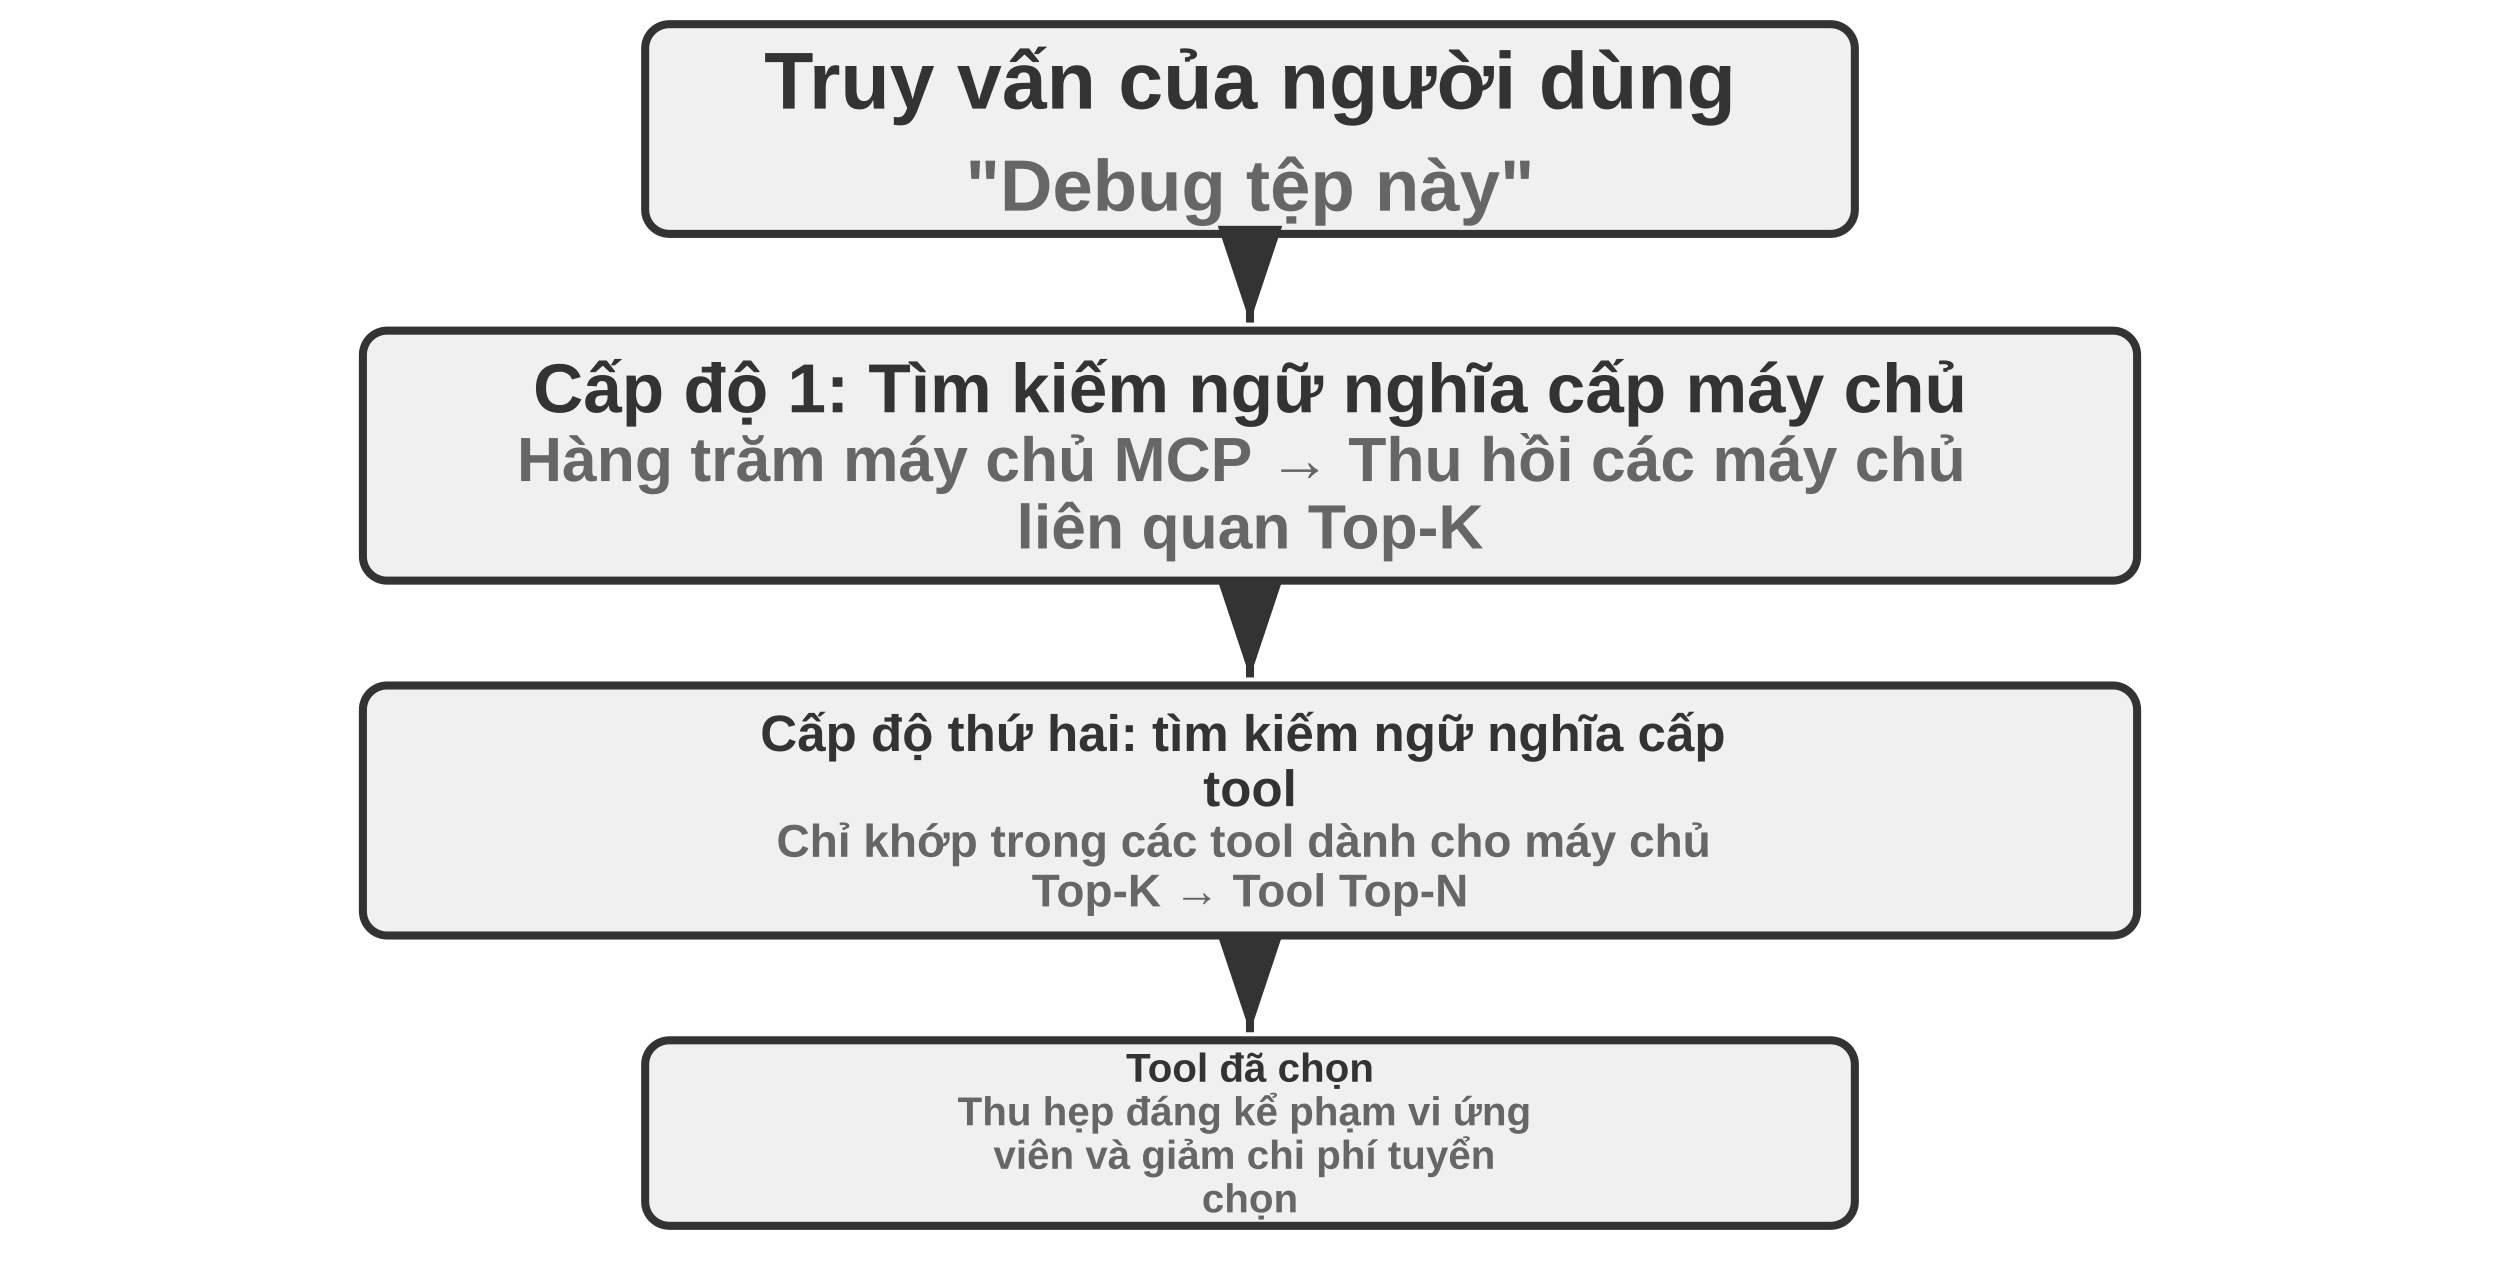
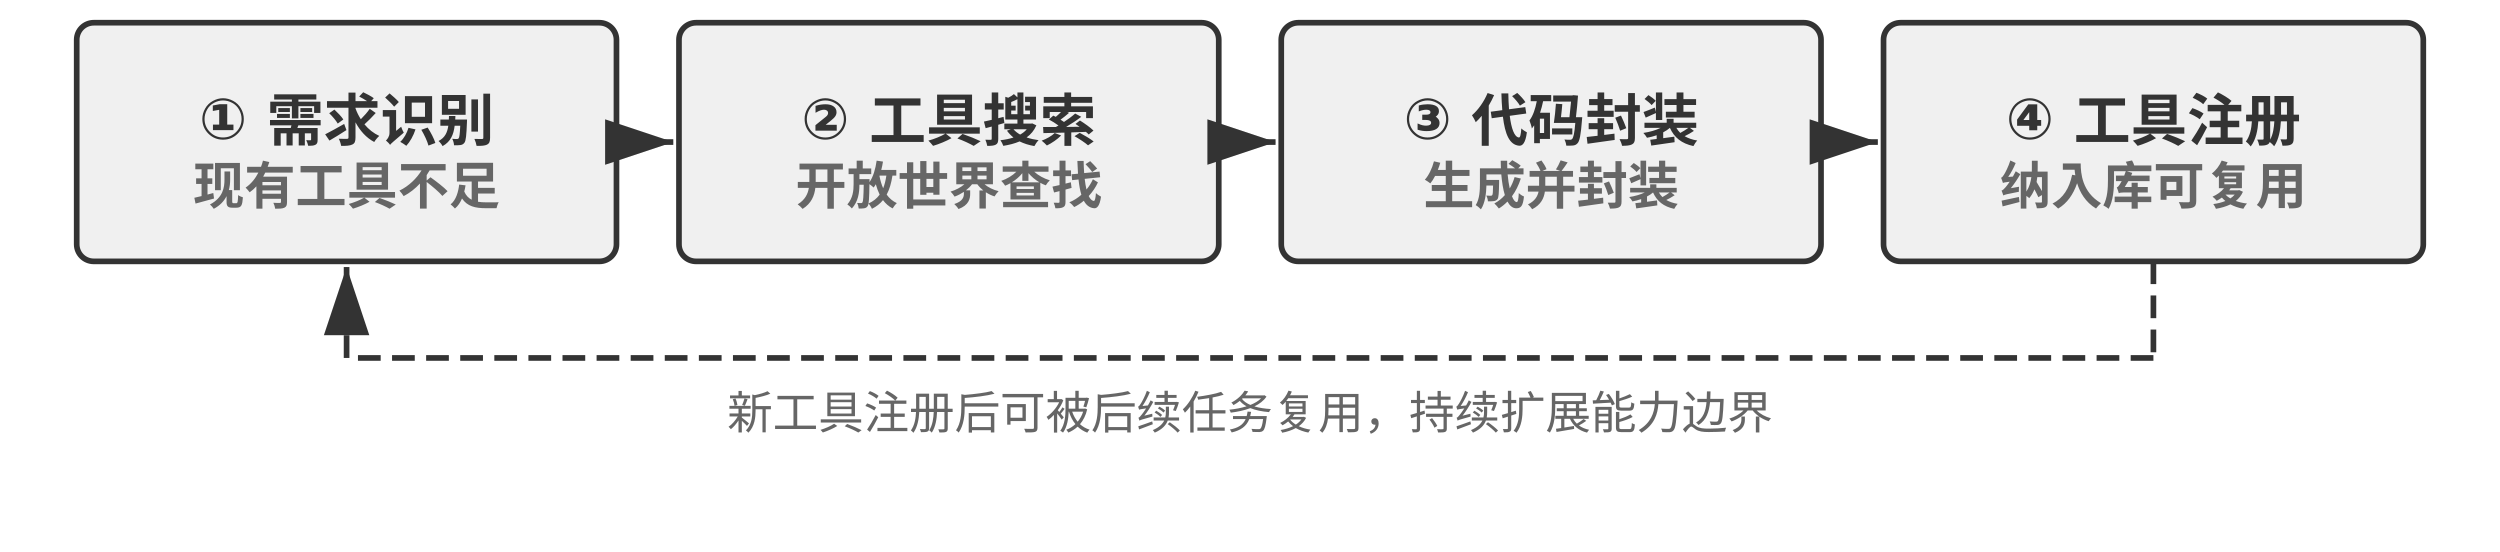
- <svg xmlns="http://www.w3.org/2000/svg" viewBox="0 40 620 314" width="620" height="314" style="background:#ffffff">
+ <svg xmlns="http://www.w3.org/2000/svg" viewBox="0 40 880 194" width="880" height="194" style="background:#ffffff">
  <defs>
    <marker id="ah" markerWidth="12" markerHeight="8" refX="12" refY="4" orient="auto">
      <polygon points="0 0, 12 4, 0 8" fill="#333333" />
    </marker>
    <marker id="ah-light" markerWidth="12" markerHeight="8" refX="12" refY="4" orient="auto">
      <polygon points="0 0, 12 4, 0 8" fill="#999999" />
    </marker>
  </defs>
-   <rect x="160.0" y="46" width="300" height="52" rx="6" fill="#f0f0f0" stroke="#333333" stroke-width="2" />
-   <text x="310.0" y="60.0" font-family="Arial, 'Helvetica Neue', Helvetica, 'PingFang SC', 'Microsoft YaHei', sans-serif" font-size="20" fill="#333333" text-anchor="middle" dominant-baseline="central" font-weight="bold">Truy vấn của người dùng</text>
-   <text x="310.0" y="86.0" font-family="Arial, 'Helvetica Neue', Helvetica, 'PingFang SC', 'Microsoft YaHei', sans-serif" font-size="18" fill="#666666" text-anchor="middle" dominant-baseline="central" font-weight="bold">"Debug tệp này"</text>
-   <line x1="310.0" y1="100" x2="310.0" y2="120" stroke="#333333" stroke-width="2" marker-end="url(#ah)" />
-   <rect x="90.0" y="122" width="440" height="62" rx="6" fill="#f0f0f0" stroke="#333333" stroke-width="2" />
-   <text x="310.0" y="136.28" font-family="Arial, 'Helvetica Neue', Helvetica, 'PingFang SC', 'Microsoft YaHei', sans-serif" font-size="17.2" fill="#333333" text-anchor="middle" dominant-baseline="central" font-weight="bold">Cấp độ 1: Tìm kiếm ngữ nghĩa cấp máy chủ</text>
-   <text x="310.0" y="0" font-family="Arial, 'Helvetica Neue', Helvetica, 'PingFang SC', 'Microsoft YaHei', sans-serif" font-size="15.48" fill="#666666" text-anchor="middle" dominant-baseline="central" font-weight="bold">
-     <tspan x="310" dy="153.93">Hàng trăm máy chủ MCP → Thu hồi các máy chủ</tspan>
-     <tspan x="310" dy="16.72">liên quan Top-K</tspan>
-   </text>
-   <line x1="310.0" y1="186" x2="310.0" y2="208" stroke="#333333" stroke-width="2" marker-end="url(#ah)" />
-   <rect x="90.0" y="210" width="440" height="62" rx="6" fill="#f0f0f0" stroke="#333333" stroke-width="2" />
-   <text x="310.0" y="0" font-family="Arial, 'Helvetica Neue', Helvetica, 'PingFang SC', 'Microsoft YaHei', sans-serif" font-size="12.67" fill="#333333" text-anchor="middle" dominant-baseline="central" font-weight="bold">
-     <tspan x="310" dy="221.85">Cấp độ thứ hai: tìm kiếm ngữ nghĩa cấp</tspan>
-     <tspan x="310" dy="13.68">tool</tspan>
-   </text>
-   <text x="310.0" y="0" font-family="Arial, 'Helvetica Neue', Helvetica, 'PingFang SC', 'Microsoft YaHei', sans-serif" font-size="11.4" fill="#666666" text-anchor="middle" dominant-baseline="central" font-weight="bold">
-     <tspan x="310" dy="248.53">Chỉ khớp trong các tool dành cho máy chủ</tspan>
-     <tspan x="310" dy="12.31">Top-K → Tool Top-N</tspan>
-   </text>
-   <line x1="310.0" y1="274" x2="310.0" y2="296" stroke="#333333" stroke-width="2" marker-end="url(#ah)" />
-   <rect x="160.0" y="298" width="300" height="46" rx="6" fill="#f0f0f0" stroke="#333333" stroke-width="2" />
-   <text x="310.0" y="304.8" font-family="Arial, 'Helvetica Neue', Helvetica, 'PingFang SC', 'Microsoft YaHei', sans-serif" font-size="10" fill="#333333" text-anchor="middle" dominant-baseline="central" font-weight="bold">Tool đã chọn</text>
-   <text x="310.0" y="0" font-family="Arial, 'Helvetica Neue', Helvetica, 'PingFang SC', 'Microsoft YaHei', sans-serif" font-size="10" fill="#666666" text-anchor="middle" dominant-baseline="central" font-weight="bold">
-     <tspan x="310" dy="315.6">Thu hẹp đáng kể phạm vi ứng</tspan>
-     <tspan x="310" dy="10.8">viên và giảm chi phí tuyển</tspan>
-     <tspan x="310" dy="10.8">chọn</tspan>
-   </text>
+   <rect x="27.0" y="48" width="190" height="84" rx="6" fill="#f0f0f0" stroke="#333333" stroke-width="2" />
+   <text x="122.0" y="78.0" font-family="Arial, 'Helvetica Neue', Helvetica, 'PingFang SC', 'Microsoft YaHei', sans-serif" font-size="20" fill="#333333" text-anchor="middle" dominant-baseline="central" font-weight="bold">① 需求识别</text>
+   <text x="122.0" y="104.0" font-family="Arial, 'Helvetica Neue', Helvetica, 'PingFang SC', 'Microsoft YaHei', sans-serif" font-size="18" fill="#666666" text-anchor="middle" dominant-baseline="central" font-weight="bold">现有工具不足</text>
+   <rect x="239.0" y="48" width="190" height="84" rx="6" fill="#f0f0f0" stroke="#333333" stroke-width="2" />
+   <text x="334.0" y="78.0" font-family="Arial, 'Helvetica Neue', Helvetica, 'PingFang SC', 'Microsoft YaHei', sans-serif" font-size="20" fill="#333333" text-anchor="middle" dominant-baseline="central" font-weight="bold">② 工具搜索</text>
+   <text x="334.0" y="104.0" font-family="Arial, 'Helvetica Neue', Helvetica, 'PingFang SC', 'Microsoft YaHei', sans-serif" font-size="18" fill="#666666" text-anchor="middle" dominant-baseline="central" font-weight="bold">开放世界查找</text>
+   <line x1="219.0" y1="90.0" x2="237.0" y2="90.0" stroke="#333333" stroke-width="2" marker-end="url(#ah)" />
+   <rect x="451.0" y="48" width="190" height="84" rx="6" fill="#f0f0f0" stroke="#333333" stroke-width="2" />
+   <text x="546.0" y="78.0" font-family="Arial, 'Helvetica Neue', Helvetica, 'PingFang SC', 'Microsoft YaHei', sans-serif" font-size="20" fill="#333333" text-anchor="middle" dominant-baseline="central" font-weight="bold">③ 代码封装</text>
+   <text x="546.0" y="104.0" font-family="Arial, 'Helvetica Neue', Helvetica, 'PingFang SC', 'Microsoft YaHei', sans-serif" font-size="18" fill="#666666" text-anchor="middle" dominant-baseline="central" font-weight="bold">生成并封装</text>
+   <line x1="431.0" y1="90.0" x2="449.0" y2="90.0" stroke="#333333" stroke-width="2" marker-end="url(#ah)" />
+   <rect x="663.0" y="48" width="190" height="84" rx="6" fill="#f0f0f0" stroke="#333333" stroke-width="2" />
+   <text x="758.0" y="78.0" font-family="Arial, 'Helvetica Neue', Helvetica, 'PingFang SC', 'Microsoft YaHei', sans-serif" font-size="20" fill="#333333" text-anchor="middle" dominant-baseline="central" font-weight="bold">④ 工具注册</text>
+   <text x="758.0" y="104.0" font-family="Arial, 'Helvetica Neue', Helvetica, 'PingFang SC', 'Microsoft YaHei', sans-serif" font-size="18" fill="#666666" text-anchor="middle" dominant-baseline="central" font-weight="bold">纳入库可复用</text>
+   <line x1="643.0" y1="90.0" x2="661.0" y2="90.0" stroke="#333333" stroke-width="2" marker-end="url(#ah)" />
+   <line x1="758.0" y1="132" x2="758.0" y2="166" stroke="#333333" stroke-width="2" stroke-dasharray="8,4" />
+   <line x1="758.0" y1="166" x2="122.0" y2="166" stroke="#333333" stroke-width="2" stroke-dasharray="8,4" />
+   <line x1="122.0" y1="166" x2="122.0" y2="134" stroke="#333333" stroke-width="2" stroke-dasharray="8,4" marker-end="url(#ah)" />
+   <text x="440.0" y="184" font-family="Arial, 'Helvetica Neue', Helvetica, 'PingFang SC', 'Microsoft YaHei', sans-serif" font-size="16" fill="#666666" text-anchor="middle" dominant-baseline="central" font-weight="normal">新工具注册后可被后续任务复用，持续扩展能力边界</text>
</svg>
